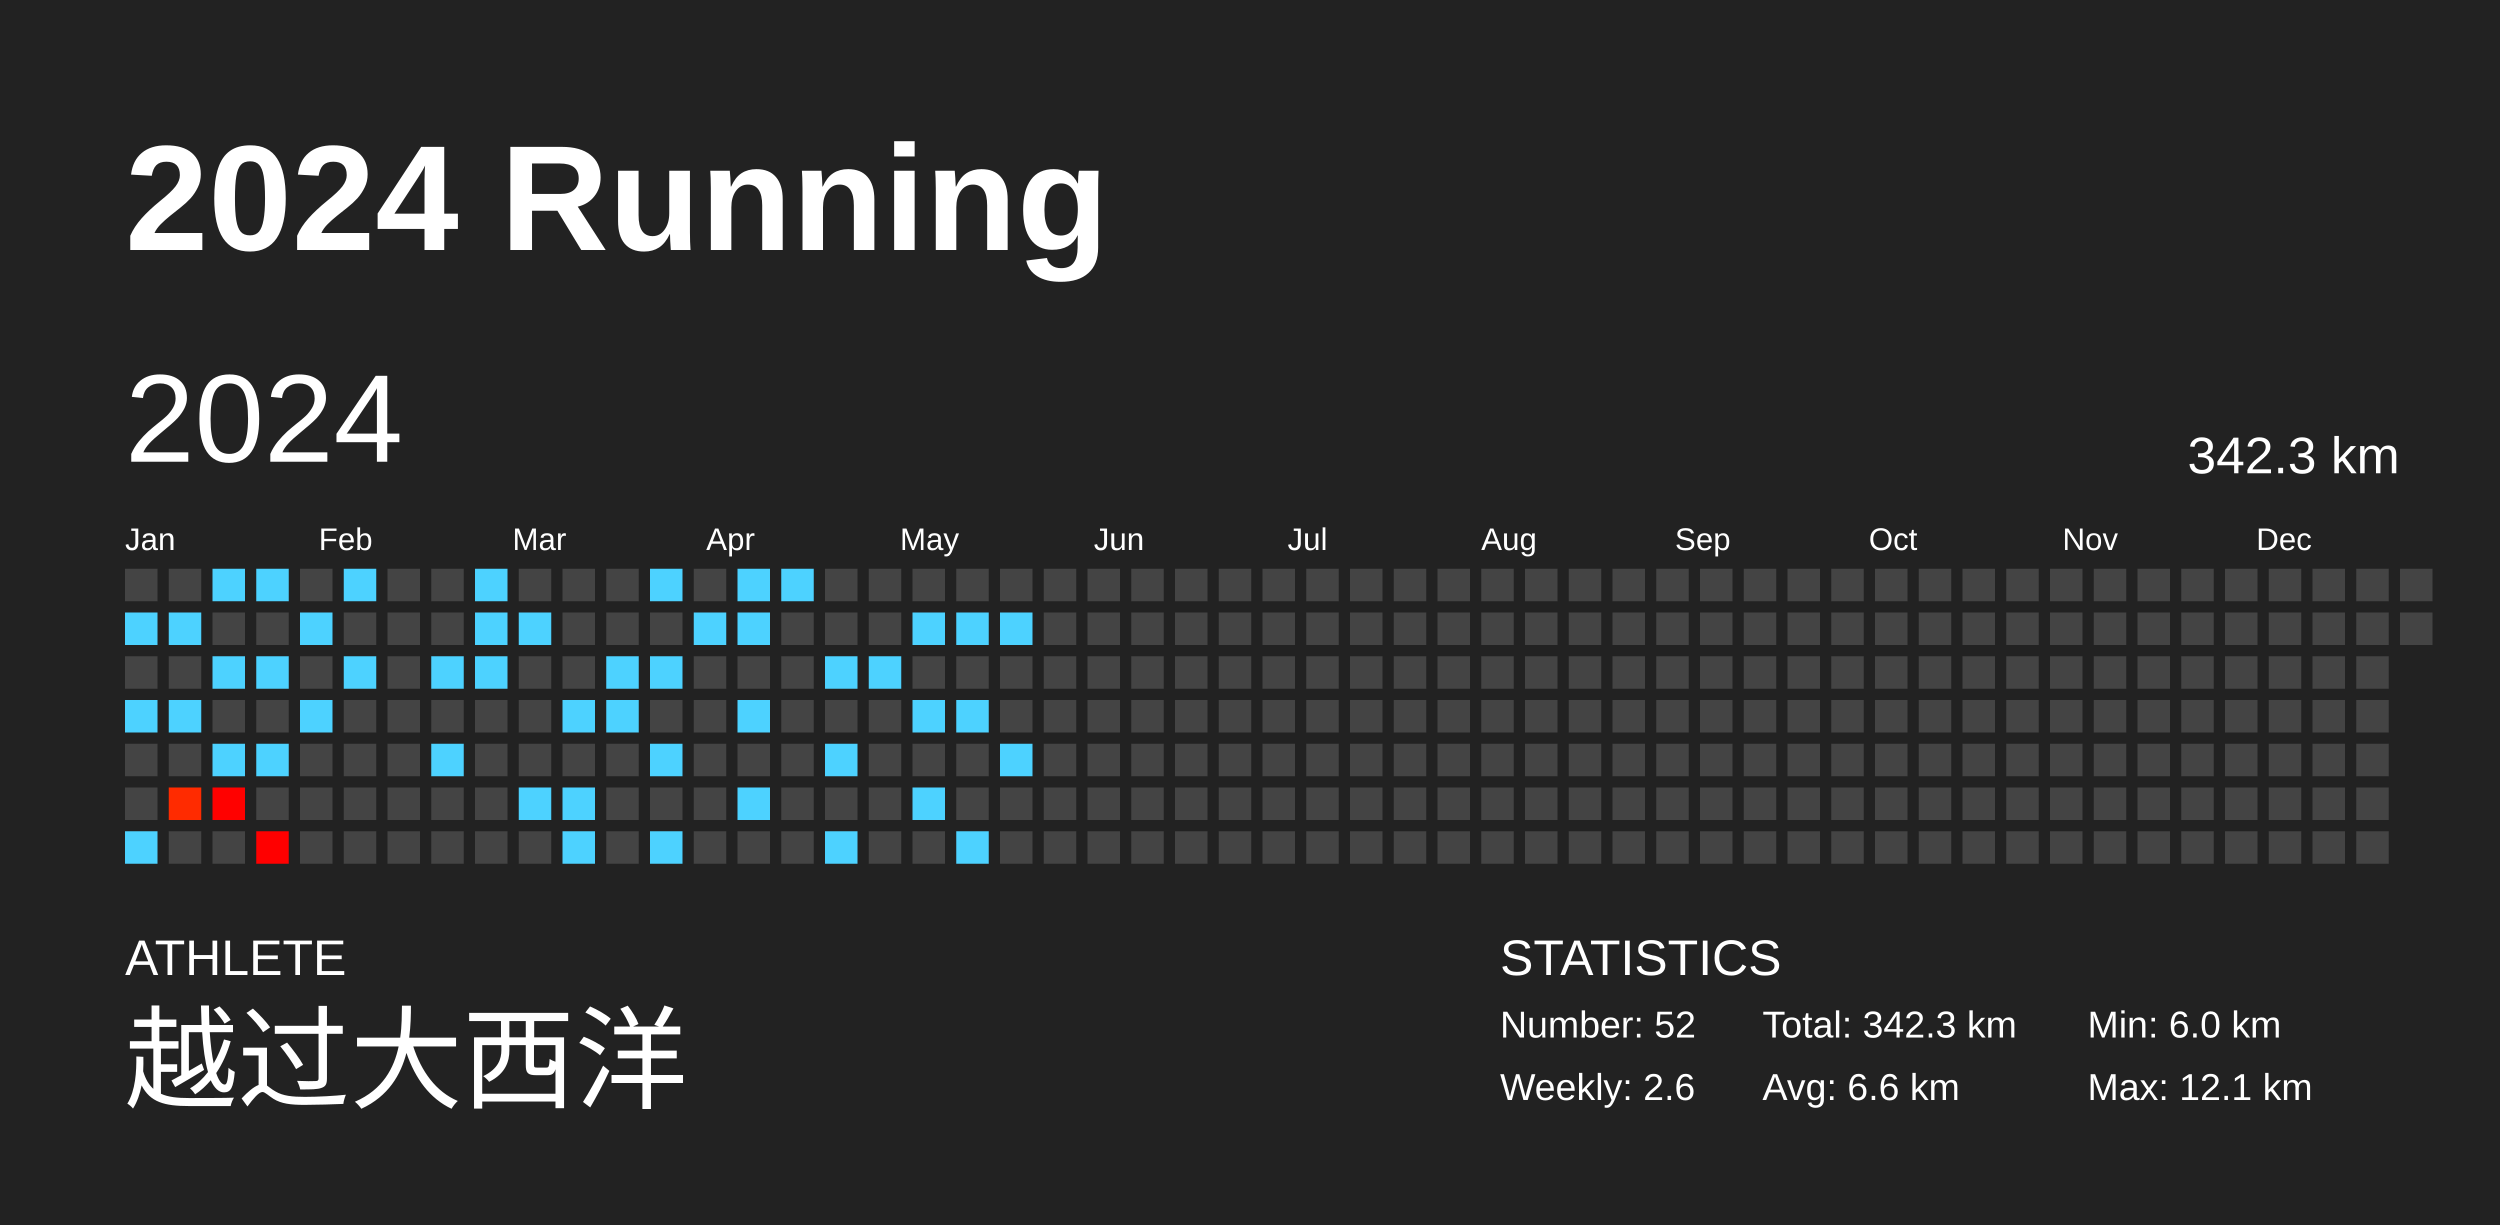
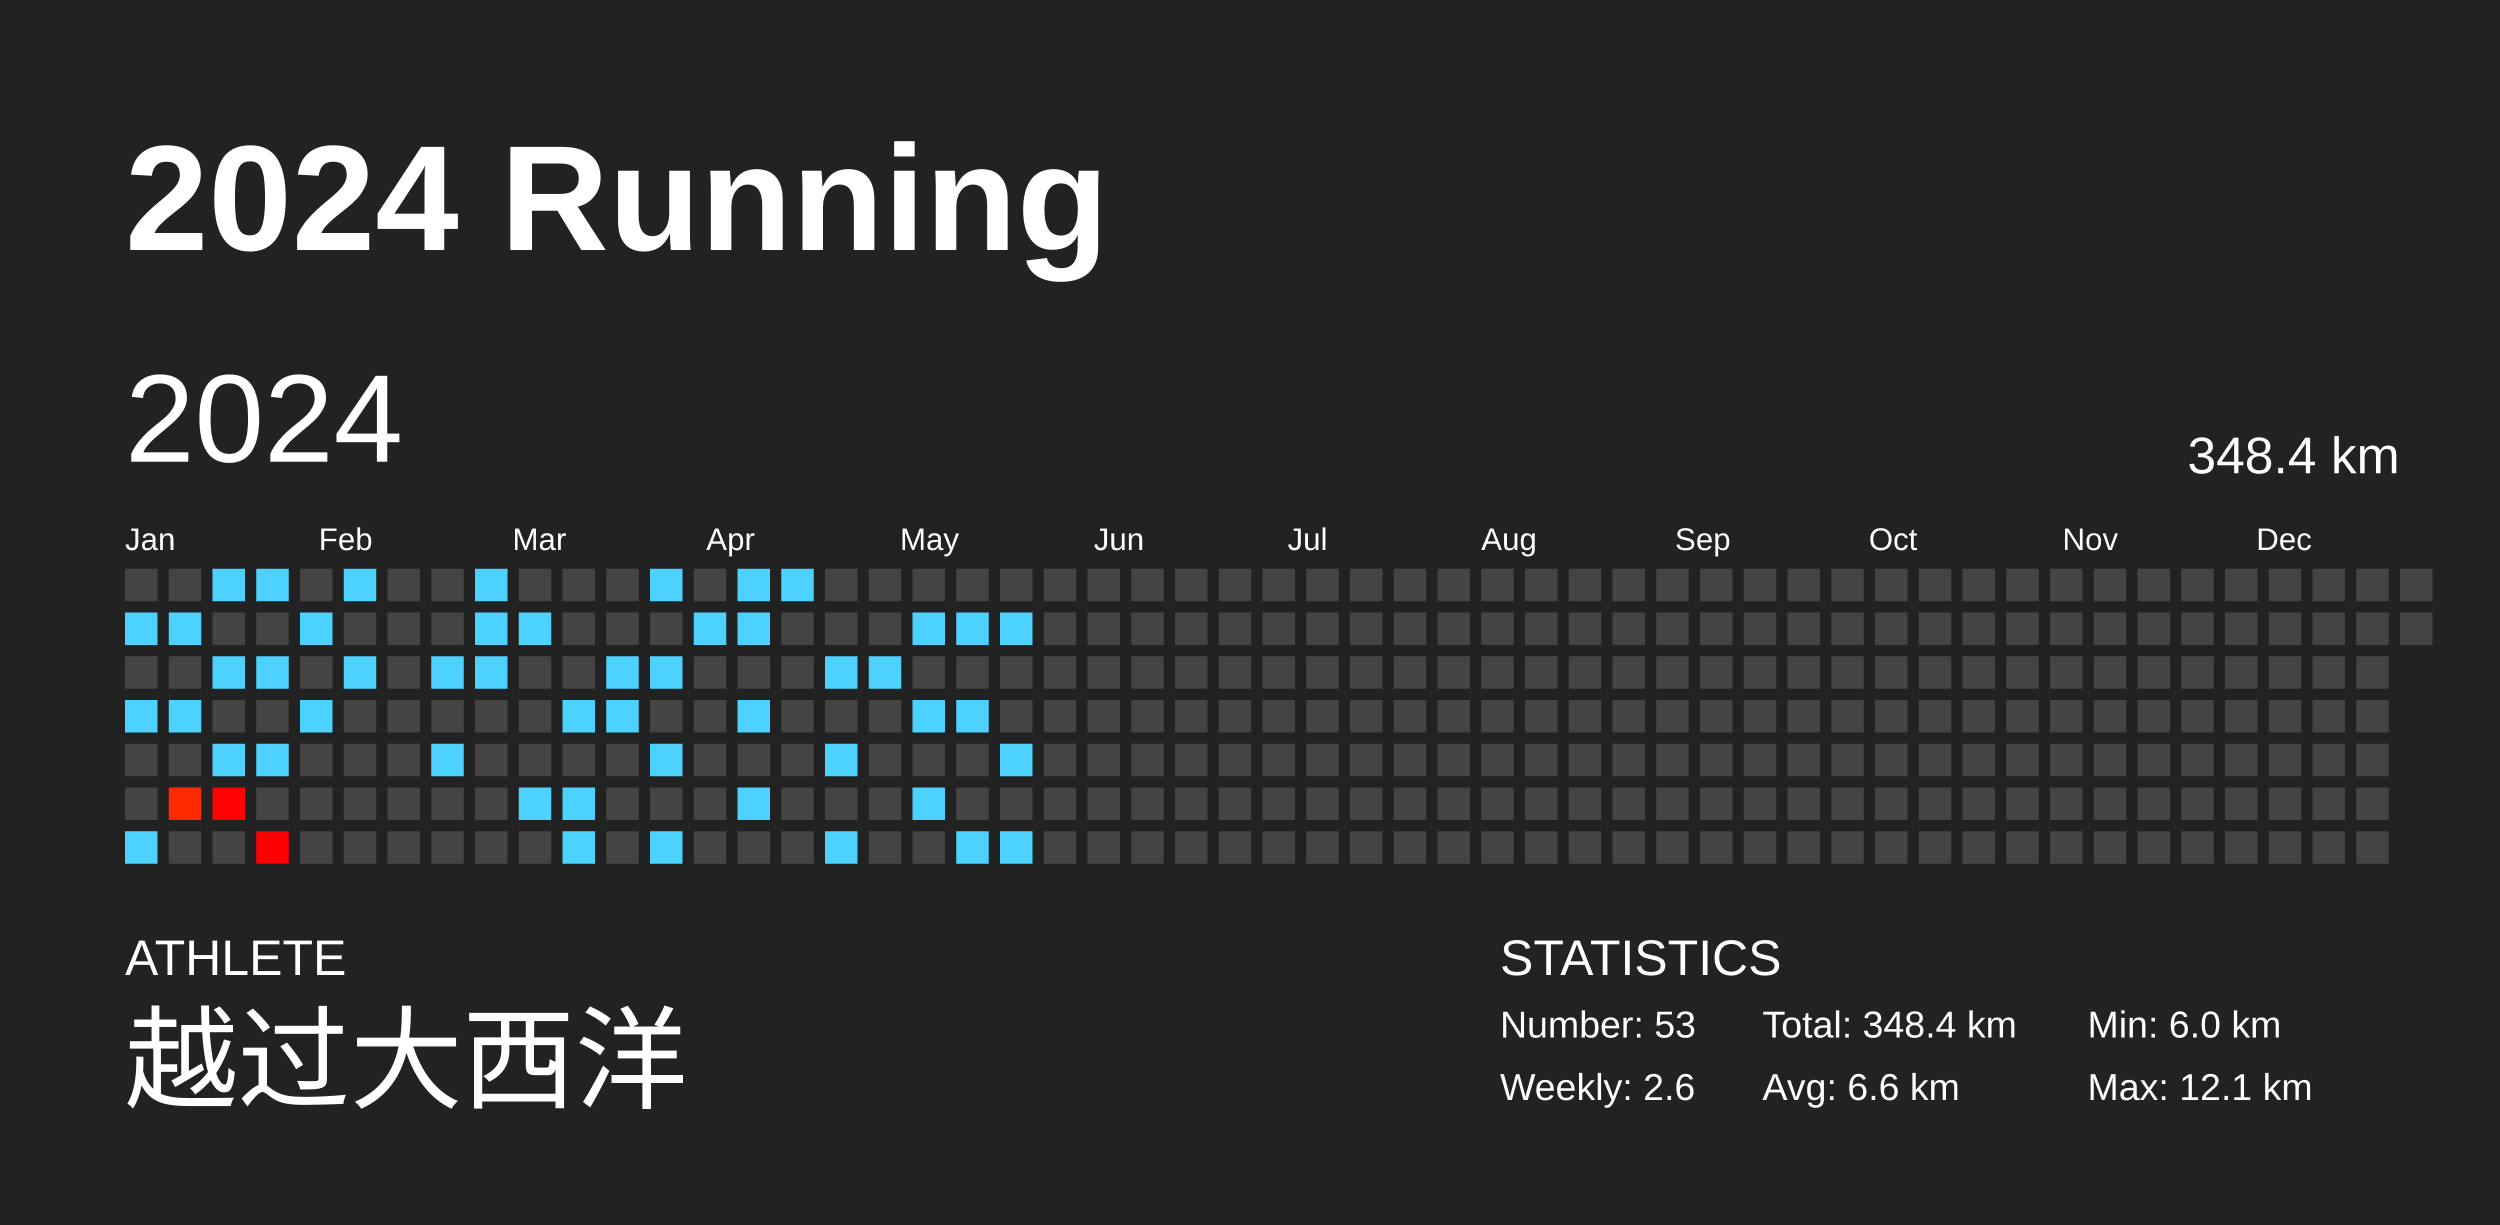
<svg xmlns="http://www.w3.org/2000/svg" baseProfile="full" height="98mm" version="1.1" viewBox="0,0,200,98" width="200mm">
  <defs />
  <rect fill="#222222" height="98" width="200" x="0" y="0" />
  <text fill="#FFFFFF" style="font-size:12px; font-family:Arial; font-weight:bold;" x="10" y="20">2024 Running</text>
  <text fill="#FFFFFF" style="font-size:4px; font-family:Arial" x="10" y="78">ATHLETE</text>
  <text fill="#FFFFFF" style="font-size:9px; font-family:Arial" x="10" y="88">越过大西洋</text>
  <text fill="#FFFFFF" style="font-size:4px; font-family:Arial" x="120" y="78">STATISTICS</text>
-   <text fill="#FFFFFF" style="font-size:3px; font-family:Arial" x="120" y="83">Number: 52</text>
+   <text fill="#FFFFFF" style="font-size:3px; font-family:Arial" x="120" y="83">Number: 53</text>
  <text fill="#FFFFFF" style="font-size:3px; font-family:Arial" x="120" y="88">Weekly: 2.6</text>
-   <text fill="#FFFFFF" style="font-size:3px; font-family:Arial" x="141" y="83">Total: 342.3 km</text>
+   <text fill="#FFFFFF" style="font-size:3px; font-family:Arial" x="141" y="83">Total: 348.4 km</text>
  <text fill="#FFFFFF" style="font-size:3px; font-family:Arial" x="141" y="88">Avg: 6.6 km</text>
  <text fill="#FFFFFF" style="font-size:3px; font-family:Arial" x="167" y="83">Min: 6.0 km</text>
  <text fill="#FFFFFF" style="font-size:3px; font-family:Arial" x="167" y="88">Max: 12.1 km</text>
  <text dominant-baseline="hanging" fill="#FFFFFF" style="font-size:10.0px; font-family:Arial;" x="10" y="30">2024</text>
-   <text dominant-baseline="hanging" fill="#FFFFFF" style="font-size:4.125px; font-family:Arial;" x="175" y="35">342.3 km</text>
+   <text dominant-baseline="hanging" fill="#FFFFFF" style="font-size:4.125px; font-family:Arial;" x="175" y="35">348.4 km</text>
  <text fill="#FFFFFF" style="font-size:2.5px; font-family:Arial" x="10.0" y="44">Jan</text>
  <text fill="#FFFFFF" style="font-size:2.5px; font-family:Arial" x="25.5" y="44">Feb</text>
  <text fill="#FFFFFF" style="font-size:2.5px; font-family:Arial" x="41.0" y="44">Mar</text>
  <text fill="#FFFFFF" style="font-size:2.5px; font-family:Arial" x="56.5" y="44">Apr</text>
  <text fill="#FFFFFF" style="font-size:2.5px; font-family:Arial" x="72.0" y="44">May</text>
  <text fill="#FFFFFF" style="font-size:2.5px; font-family:Arial" x="87.5" y="44">Jun</text>
  <text fill="#FFFFFF" style="font-size:2.5px; font-family:Arial" x="103.0" y="44">Jul</text>
  <text fill="#FFFFFF" style="font-size:2.5px; font-family:Arial" x="118.5" y="44">Aug</text>
  <text fill="#FFFFFF" style="font-size:2.5px; font-family:Arial" x="134.0" y="44">Sep</text>
  <text fill="#FFFFFF" style="font-size:2.5px; font-family:Arial" x="149.5" y="44">Oct</text>
  <text fill="#FFFFFF" style="font-size:2.5px; font-family:Arial" x="165.0" y="44">Nov</text>
  <text fill="#FFFFFF" style="font-size:2.5px; font-family:Arial" x="180.5" y="44">Dec</text>
  <rect fill="#444444" height="2.6" width="2.6" x="10.0" y="45.5" />
  <rect fill="#4dd2ff" height="2.6" width="2.6" x="10.0" y="49.0" />
  <rect fill="#444444" height="2.6" width="2.6" x="10.0" y="52.5" />
  <rect fill="#4dd2ff" height="2.6" width="2.6" x="10.0" y="56.0" />
  <rect fill="#444444" height="2.6" width="2.6" x="10.0" y="59.5" />
  <rect fill="#444444" height="2.6" width="2.6" x="10.0" y="63.0" />
  <rect fill="#4dd2ff" height="2.6" width="2.6" x="10.0" y="66.5" />
  <rect fill="#444444" height="2.6" width="2.6" x="13.5" y="45.5" />
  <rect fill="#4dd2ff" height="2.6" width="2.6" x="13.5" y="49.0" />
  <rect fill="#444444" height="2.6" width="2.6" x="13.5" y="52.5" />
  <rect fill="#4dd2ff" height="2.6" width="2.6" x="13.5" y="56.0" />
  <rect fill="#444444" height="2.6" width="2.6" x="13.5" y="59.5" />
  <rect fill="#ff2b00" height="2.6" width="2.6" x="13.5" y="63.0" />
  <rect fill="#444444" height="2.6" width="2.6" x="13.5" y="66.5" />
  <rect fill="#4dd2ff" height="2.6" width="2.6" x="17.0" y="45.5" />
  <rect fill="#444444" height="2.6" width="2.6" x="17.0" y="49.0" />
  <rect fill="#4dd2ff" height="2.6" width="2.6" x="17.0" y="52.5" />
  <rect fill="#444444" height="2.6" width="2.6" x="17.0" y="56.0" />
  <rect fill="#4dd2ff" height="2.6" width="2.6" x="17.0" y="59.5" />
  <rect fill="#ff0100" height="2.6" width="2.6" x="17.0" y="63.0" />
  <rect fill="#444444" height="2.6" width="2.6" x="17.0" y="66.5" />
  <rect fill="#4dd2ff" height="2.6" width="2.6" x="20.5" y="45.5" />
  <rect fill="#444444" height="2.6" width="2.6" x="20.5" y="49.0" />
  <rect fill="#4dd2ff" height="2.6" width="2.6" x="20.5" y="52.5" />
  <rect fill="#444444" height="2.6" width="2.6" x="20.5" y="56.0" />
  <rect fill="#4dd2ff" height="2.6" width="2.6" x="20.5" y="59.5" />
  <rect fill="#444444" height="2.6" width="2.6" x="20.5" y="63.0" />
  <rect fill="#ff0000" height="2.6" width="2.6" x="20.5" y="66.5" />
  <rect fill="#444444" height="2.6" width="2.6" x="24.0" y="45.5" />
  <rect fill="#4dd2ff" height="2.6" width="2.6" x="24.0" y="49.0" />
  <rect fill="#444444" height="2.6" width="2.6" x="24.0" y="52.5" />
  <rect fill="#4dd2ff" height="2.6" width="2.6" x="24.0" y="56.0" />
  <rect fill="#444444" height="2.6" width="2.6" x="24.0" y="59.5" />
  <rect fill="#444444" height="2.6" width="2.6" x="24.0" y="63.0" />
  <rect fill="#444444" height="2.6" width="2.6" x="24.0" y="66.5" />
  <rect fill="#4dd2ff" height="2.6" width="2.6" x="27.5" y="45.5" />
  <rect fill="#444444" height="2.6" width="2.6" x="27.5" y="49.0" />
  <rect fill="#4dd2ff" height="2.6" width="2.6" x="27.5" y="52.5" />
  <rect fill="#444444" height="2.6" width="2.6" x="27.5" y="56.0" />
  <rect fill="#444444" height="2.6" width="2.6" x="27.5" y="59.5" />
  <rect fill="#444444" height="2.6" width="2.6" x="27.5" y="63.0" />
  <rect fill="#444444" height="2.6" width="2.6" x="27.5" y="66.5" />
  <rect fill="#444444" height="2.6" width="2.6" x="31.0" y="45.5" />
  <rect fill="#444444" height="2.6" width="2.6" x="31.0" y="49.0" />
  <rect fill="#444444" height="2.6" width="2.6" x="31.0" y="52.5" />
  <rect fill="#444444" height="2.6" width="2.6" x="31.0" y="56.0" />
  <rect fill="#444444" height="2.6" width="2.6" x="31.0" y="59.5" />
  <rect fill="#444444" height="2.6" width="2.6" x="31.0" y="63.0" />
  <rect fill="#444444" height="2.6" width="2.6" x="31.0" y="66.5" />
  <rect fill="#444444" height="2.6" width="2.6" x="34.5" y="45.5" />
  <rect fill="#444444" height="2.6" width="2.6" x="34.5" y="49.0" />
  <rect fill="#4dd2ff" height="2.6" width="2.6" x="34.5" y="52.5" />
  <rect fill="#444444" height="2.6" width="2.6" x="34.5" y="56.0" />
  <rect fill="#4dd2ff" height="2.6" width="2.6" x="34.5" y="59.5" />
  <rect fill="#444444" height="2.6" width="2.6" x="34.5" y="63.0" />
  <rect fill="#444444" height="2.6" width="2.6" x="34.5" y="66.5" />
  <rect fill="#4dd2ff" height="2.6" width="2.6" x="38.0" y="45.5" />
  <rect fill="#4dd2ff" height="2.6" width="2.6" x="38.0" y="49.0" />
  <rect fill="#4dd2ff" height="2.6" width="2.6" x="38.0" y="52.5" />
  <rect fill="#444444" height="2.6" width="2.6" x="38.0" y="56.0" />
  <rect fill="#444444" height="2.6" width="2.6" x="38.0" y="59.5" />
  <rect fill="#444444" height="2.6" width="2.6" x="38.0" y="63.0" />
  <rect fill="#444444" height="2.6" width="2.6" x="38.0" y="66.5" />
  <rect fill="#444444" height="2.6" width="2.6" x="41.5" y="45.5" />
  <rect fill="#4dd2ff" height="2.6" width="2.6" x="41.5" y="49.0" />
  <rect fill="#444444" height="2.6" width="2.6" x="41.5" y="52.5" />
  <rect fill="#444444" height="2.6" width="2.6" x="41.5" y="56.0" />
  <rect fill="#444444" height="2.6" width="2.6" x="41.5" y="59.5" />
  <rect fill="#4dd2ff" height="2.6" width="2.6" x="41.5" y="63.0" />
  <rect fill="#444444" height="2.6" width="2.6" x="41.5" y="66.5" />
  <rect fill="#444444" height="2.6" width="2.6" x="45.0" y="45.5" />
  <rect fill="#444444" height="2.6" width="2.6" x="45.0" y="49.0" />
  <rect fill="#444444" height="2.6" width="2.6" x="45.0" y="52.5" />
  <rect fill="#4dd2ff" height="2.6" width="2.6" x="45.0" y="56.0" />
  <rect fill="#444444" height="2.6" width="2.6" x="45.0" y="59.5" />
  <rect fill="#4dd2ff" height="2.6" width="2.6" x="45.0" y="63.0" />
  <rect fill="#4dd2ff" height="2.6" width="2.6" x="45.0" y="66.5" />
  <rect fill="#444444" height="2.6" width="2.6" x="48.5" y="45.5" />
  <rect fill="#444444" height="2.6" width="2.6" x="48.5" y="49.0" />
  <rect fill="#4dd2ff" height="2.6" width="2.6" x="48.5" y="52.5" />
  <rect fill="#4dd2ff" height="2.6" width="2.6" x="48.5" y="56.0" />
  <rect fill="#444444" height="2.6" width="2.6" x="48.5" y="59.5" />
  <rect fill="#444444" height="2.6" width="2.6" x="48.5" y="63.0" />
  <rect fill="#444444" height="2.6" width="2.6" x="48.5" y="66.5" />
  <rect fill="#4dd2ff" height="2.6" width="2.6" x="52.0" y="45.5" />
  <rect fill="#444444" height="2.6" width="2.6" x="52.0" y="49.0" />
  <rect fill="#4dd2ff" height="2.6" width="2.6" x="52.0" y="52.5" />
  <rect fill="#444444" height="2.6" width="2.6" x="52.0" y="56.0" />
  <rect fill="#4dd2ff" height="2.6" width="2.6" x="52.0" y="59.5" />
  <rect fill="#444444" height="2.6" width="2.6" x="52.0" y="63.0" />
  <rect fill="#4dd2ff" height="2.6" width="2.6" x="52.0" y="66.5" />
  <rect fill="#444444" height="2.6" width="2.6" x="55.5" y="45.5" />
  <rect fill="#4dd2ff" height="2.6" width="2.6" x="55.5" y="49.0" />
  <rect fill="#444444" height="2.6" width="2.6" x="55.5" y="52.5" />
  <rect fill="#444444" height="2.6" width="2.6" x="55.5" y="56.0" />
  <rect fill="#444444" height="2.6" width="2.6" x="55.5" y="59.5" />
  <rect fill="#444444" height="2.6" width="2.6" x="55.5" y="63.0" />
  <rect fill="#444444" height="2.6" width="2.6" x="55.5" y="66.5" />
  <rect fill="#4dd2ff" height="2.6" width="2.6" x="59.0" y="45.5" />
  <rect fill="#4dd2ff" height="2.6" width="2.6" x="59.0" y="49.0" />
  <rect fill="#444444" height="2.6" width="2.6" x="59.0" y="52.5" />
  <rect fill="#4dd2ff" height="2.6" width="2.6" x="59.0" y="56.0" />
  <rect fill="#444444" height="2.6" width="2.6" x="59.0" y="59.5" />
  <rect fill="#4dd2ff" height="2.6" width="2.6" x="59.0" y="63.0" />
  <rect fill="#444444" height="2.6" width="2.6" x="59.0" y="66.5" />
  <rect fill="#4dd2ff" height="2.6" width="2.6" x="62.5" y="45.5" />
  <rect fill="#444444" height="2.6" width="2.6" x="62.5" y="49.0" />
  <rect fill="#444444" height="2.6" width="2.6" x="62.5" y="52.5" />
  <rect fill="#444444" height="2.6" width="2.6" x="62.5" y="56.0" />
  <rect fill="#444444" height="2.6" width="2.6" x="62.5" y="59.5" />
  <rect fill="#444444" height="2.6" width="2.6" x="62.5" y="63.0" />
  <rect fill="#444444" height="2.6" width="2.6" x="62.5" y="66.5" />
  <rect fill="#444444" height="2.6" width="2.6" x="66.0" y="45.5" />
  <rect fill="#444444" height="2.6" width="2.6" x="66.0" y="49.0" />
  <rect fill="#4dd2ff" height="2.6" width="2.6" x="66.0" y="52.5" />
  <rect fill="#444444" height="2.6" width="2.6" x="66.0" y="56.0" />
  <rect fill="#4dd2ff" height="2.6" width="2.6" x="66.0" y="59.5" />
  <rect fill="#444444" height="2.6" width="2.6" x="66.0" y="63.0" />
  <rect fill="#4dd2ff" height="2.6" width="2.6" x="66.0" y="66.5" />
  <rect fill="#444444" height="2.6" width="2.6" x="69.5" y="45.5" />
  <rect fill="#444444" height="2.6" width="2.6" x="69.5" y="49.0" />
  <rect fill="#4dd2ff" height="2.6" width="2.6" x="69.5" y="52.5" />
  <rect fill="#444444" height="2.6" width="2.6" x="69.5" y="56.0" />
  <rect fill="#444444" height="2.6" width="2.6" x="69.5" y="59.5" />
  <rect fill="#444444" height="2.6" width="2.6" x="69.5" y="63.0" />
  <rect fill="#444444" height="2.6" width="2.6" x="69.5" y="66.5" />
  <rect fill="#444444" height="2.6" width="2.6" x="73.0" y="45.5" />
  <rect fill="#4dd2ff" height="2.6" width="2.6" x="73.0" y="49.0" />
  <rect fill="#444444" height="2.6" width="2.6" x="73.0" y="52.5" />
  <rect fill="#4dd2ff" height="2.6" width="2.6" x="73.0" y="56.0" />
  <rect fill="#444444" height="2.6" width="2.6" x="73.0" y="59.5" />
  <rect fill="#4dd2ff" height="2.6" width="2.6" x="73.0" y="63.0" />
  <rect fill="#444444" height="2.6" width="2.6" x="73.0" y="66.5" />
  <rect fill="#444444" height="2.6" width="2.6" x="76.5" y="45.5" />
  <rect fill="#4dd2ff" height="2.6" width="2.6" x="76.5" y="49.0" />
  <rect fill="#444444" height="2.6" width="2.6" x="76.5" y="52.5" />
  <rect fill="#4dd2ff" height="2.6" width="2.6" x="76.5" y="56.0" />
  <rect fill="#444444" height="2.6" width="2.6" x="76.5" y="59.5" />
  <rect fill="#444444" height="2.6" width="2.6" x="76.5" y="63.0" />
  <rect fill="#4dd2ff" height="2.6" width="2.6" x="76.5" y="66.5" />
  <rect fill="#444444" height="2.6" width="2.6" x="80.0" y="45.5" />
  <rect fill="#4dd2ff" height="2.6" width="2.6" x="80.0" y="49.0" />
  <rect fill="#444444" height="2.6" width="2.6" x="80.0" y="52.5" />
  <rect fill="#444444" height="2.6" width="2.6" x="80.0" y="56.0" />
  <rect fill="#4dd2ff" height="2.6" width="2.6" x="80.0" y="59.5" />
  <rect fill="#444444" height="2.6" width="2.6" x="80.0" y="63.0" />
-   <rect fill="#444444" height="2.6" width="2.6" x="80.0" y="66.5" />
+   <rect fill="#4dd2ff" height="2.6" width="2.6" x="80.0" y="66.5" />
  <rect fill="#444444" height="2.6" width="2.6" x="83.5" y="45.5" />
  <rect fill="#444444" height="2.6" width="2.6" x="83.5" y="49.0" />
  <rect fill="#444444" height="2.6" width="2.6" x="83.5" y="52.5" />
  <rect fill="#444444" height="2.6" width="2.6" x="83.5" y="56.0" />
  <rect fill="#444444" height="2.6" width="2.6" x="83.5" y="59.5" />
  <rect fill="#444444" height="2.6" width="2.6" x="83.5" y="63.0" />
  <rect fill="#444444" height="2.6" width="2.6" x="83.5" y="66.5" />
  <rect fill="#444444" height="2.6" width="2.6" x="87.0" y="45.5" />
  <rect fill="#444444" height="2.6" width="2.6" x="87.0" y="49.0" />
  <rect fill="#444444" height="2.6" width="2.6" x="87.0" y="52.5" />
  <rect fill="#444444" height="2.6" width="2.6" x="87.0" y="56.0" />
  <rect fill="#444444" height="2.6" width="2.6" x="87.0" y="59.5" />
  <rect fill="#444444" height="2.6" width="2.6" x="87.0" y="63.0" />
  <rect fill="#444444" height="2.6" width="2.6" x="87.0" y="66.5" />
  <rect fill="#444444" height="2.6" width="2.6" x="90.5" y="45.5" />
  <rect fill="#444444" height="2.6" width="2.6" x="90.5" y="49.0" />
  <rect fill="#444444" height="2.6" width="2.6" x="90.5" y="52.5" />
  <rect fill="#444444" height="2.6" width="2.6" x="90.5" y="56.0" />
  <rect fill="#444444" height="2.6" width="2.6" x="90.5" y="59.5" />
  <rect fill="#444444" height="2.6" width="2.6" x="90.5" y="63.0" />
  <rect fill="#444444" height="2.6" width="2.6" x="90.5" y="66.5" />
  <rect fill="#444444" height="2.6" width="2.6" x="94.0" y="45.5" />
  <rect fill="#444444" height="2.6" width="2.6" x="94.0" y="49.0" />
  <rect fill="#444444" height="2.6" width="2.6" x="94.0" y="52.5" />
  <rect fill="#444444" height="2.6" width="2.6" x="94.0" y="56.0" />
  <rect fill="#444444" height="2.6" width="2.6" x="94.0" y="59.5" />
  <rect fill="#444444" height="2.6" width="2.6" x="94.0" y="63.0" />
  <rect fill="#444444" height="2.6" width="2.6" x="94.0" y="66.5" />
  <rect fill="#444444" height="2.6" width="2.6" x="97.5" y="45.5" />
  <rect fill="#444444" height="2.6" width="2.6" x="97.5" y="49.0" />
  <rect fill="#444444" height="2.6" width="2.6" x="97.5" y="52.5" />
  <rect fill="#444444" height="2.6" width="2.6" x="97.5" y="56.0" />
  <rect fill="#444444" height="2.6" width="2.6" x="97.5" y="59.5" />
  <rect fill="#444444" height="2.6" width="2.6" x="97.5" y="63.0" />
  <rect fill="#444444" height="2.6" width="2.6" x="97.5" y="66.5" />
  <rect fill="#444444" height="2.6" width="2.6" x="101.0" y="45.5" />
  <rect fill="#444444" height="2.6" width="2.6" x="101.0" y="49.0" />
  <rect fill="#444444" height="2.6" width="2.6" x="101.0" y="52.5" />
  <rect fill="#444444" height="2.6" width="2.6" x="101.0" y="56.0" />
  <rect fill="#444444" height="2.6" width="2.6" x="101.0" y="59.5" />
  <rect fill="#444444" height="2.6" width="2.6" x="101.0" y="63.0" />
  <rect fill="#444444" height="2.6" width="2.6" x="101.0" y="66.5" />
  <rect fill="#444444" height="2.6" width="2.6" x="104.5" y="45.5" />
  <rect fill="#444444" height="2.6" width="2.6" x="104.5" y="49.0" />
  <rect fill="#444444" height="2.6" width="2.6" x="104.5" y="52.5" />
  <rect fill="#444444" height="2.6" width="2.6" x="104.5" y="56.0" />
  <rect fill="#444444" height="2.6" width="2.6" x="104.5" y="59.5" />
  <rect fill="#444444" height="2.6" width="2.6" x="104.5" y="63.0" />
  <rect fill="#444444" height="2.6" width="2.6" x="104.5" y="66.5" />
  <rect fill="#444444" height="2.6" width="2.6" x="108.0" y="45.5" />
  <rect fill="#444444" height="2.6" width="2.6" x="108.0" y="49.0" />
  <rect fill="#444444" height="2.6" width="2.6" x="108.0" y="52.5" />
  <rect fill="#444444" height="2.6" width="2.6" x="108.0" y="56.0" />
  <rect fill="#444444" height="2.6" width="2.6" x="108.0" y="59.5" />
  <rect fill="#444444" height="2.6" width="2.6" x="108.0" y="63.0" />
  <rect fill="#444444" height="2.6" width="2.6" x="108.0" y="66.5" />
  <rect fill="#444444" height="2.6" width="2.6" x="111.5" y="45.5" />
  <rect fill="#444444" height="2.6" width="2.6" x="111.5" y="49.0" />
  <rect fill="#444444" height="2.6" width="2.6" x="111.5" y="52.5" />
  <rect fill="#444444" height="2.6" width="2.6" x="111.5" y="56.0" />
  <rect fill="#444444" height="2.6" width="2.6" x="111.5" y="59.5" />
  <rect fill="#444444" height="2.6" width="2.6" x="111.5" y="63.0" />
  <rect fill="#444444" height="2.6" width="2.6" x="111.5" y="66.5" />
  <rect fill="#444444" height="2.6" width="2.6" x="115.0" y="45.5" />
  <rect fill="#444444" height="2.6" width="2.6" x="115.0" y="49.0" />
  <rect fill="#444444" height="2.6" width="2.6" x="115.0" y="52.5" />
  <rect fill="#444444" height="2.6" width="2.6" x="115.0" y="56.0" />
  <rect fill="#444444" height="2.6" width="2.6" x="115.0" y="59.5" />
  <rect fill="#444444" height="2.6" width="2.6" x="115.0" y="63.0" />
  <rect fill="#444444" height="2.6" width="2.6" x="115.0" y="66.5" />
  <rect fill="#444444" height="2.6" width="2.6" x="118.5" y="45.5" />
  <rect fill="#444444" height="2.6" width="2.6" x="118.5" y="49.0" />
  <rect fill="#444444" height="2.6" width="2.6" x="118.5" y="52.5" />
  <rect fill="#444444" height="2.6" width="2.6" x="118.5" y="56.0" />
  <rect fill="#444444" height="2.6" width="2.6" x="118.5" y="59.5" />
  <rect fill="#444444" height="2.6" width="2.6" x="118.5" y="63.0" />
  <rect fill="#444444" height="2.6" width="2.6" x="118.5" y="66.5" />
  <rect fill="#444444" height="2.6" width="2.6" x="122.0" y="45.5" />
  <rect fill="#444444" height="2.6" width="2.6" x="122.0" y="49.0" />
  <rect fill="#444444" height="2.6" width="2.6" x="122.0" y="52.5" />
  <rect fill="#444444" height="2.6" width="2.6" x="122.0" y="56.0" />
  <rect fill="#444444" height="2.6" width="2.6" x="122.0" y="59.5" />
  <rect fill="#444444" height="2.6" width="2.6" x="122.0" y="63.0" />
  <rect fill="#444444" height="2.6" width="2.6" x="122.0" y="66.5" />
  <rect fill="#444444" height="2.6" width="2.6" x="125.5" y="45.5" />
  <rect fill="#444444" height="2.6" width="2.6" x="125.5" y="49.0" />
  <rect fill="#444444" height="2.6" width="2.6" x="125.5" y="52.5" />
  <rect fill="#444444" height="2.6" width="2.6" x="125.5" y="56.0" />
  <rect fill="#444444" height="2.6" width="2.6" x="125.5" y="59.5" />
  <rect fill="#444444" height="2.6" width="2.6" x="125.5" y="63.0" />
  <rect fill="#444444" height="2.6" width="2.6" x="125.5" y="66.5" />
  <rect fill="#444444" height="2.6" width="2.6" x="129.0" y="45.5" />
  <rect fill="#444444" height="2.6" width="2.6" x="129.0" y="49.0" />
  <rect fill="#444444" height="2.6" width="2.6" x="129.0" y="52.5" />
  <rect fill="#444444" height="2.6" width="2.6" x="129.0" y="56.0" />
  <rect fill="#444444" height="2.6" width="2.6" x="129.0" y="59.5" />
  <rect fill="#444444" height="2.6" width="2.6" x="129.0" y="63.0" />
  <rect fill="#444444" height="2.6" width="2.6" x="129.0" y="66.5" />
  <rect fill="#444444" height="2.6" width="2.6" x="132.5" y="45.5" />
  <rect fill="#444444" height="2.6" width="2.6" x="132.5" y="49.0" />
  <rect fill="#444444" height="2.6" width="2.6" x="132.5" y="52.5" />
  <rect fill="#444444" height="2.6" width="2.6" x="132.5" y="56.0" />
  <rect fill="#444444" height="2.6" width="2.6" x="132.5" y="59.5" />
  <rect fill="#444444" height="2.6" width="2.6" x="132.5" y="63.0" />
  <rect fill="#444444" height="2.6" width="2.6" x="132.5" y="66.5" />
  <rect fill="#444444" height="2.6" width="2.6" x="136.0" y="45.5" />
  <rect fill="#444444" height="2.6" width="2.6" x="136.0" y="49.0" />
  <rect fill="#444444" height="2.6" width="2.6" x="136.0" y="52.5" />
  <rect fill="#444444" height="2.6" width="2.6" x="136.0" y="56.0" />
  <rect fill="#444444" height="2.6" width="2.6" x="136.0" y="59.5" />
  <rect fill="#444444" height="2.6" width="2.6" x="136.0" y="63.0" />
  <rect fill="#444444" height="2.6" width="2.6" x="136.0" y="66.5" />
  <rect fill="#444444" height="2.6" width="2.6" x="139.5" y="45.5" />
  <rect fill="#444444" height="2.6" width="2.6" x="139.5" y="49.0" />
  <rect fill="#444444" height="2.6" width="2.6" x="139.5" y="52.5" />
  <rect fill="#444444" height="2.6" width="2.6" x="139.5" y="56.0" />
  <rect fill="#444444" height="2.6" width="2.6" x="139.5" y="59.5" />
  <rect fill="#444444" height="2.6" width="2.6" x="139.5" y="63.0" />
  <rect fill="#444444" height="2.6" width="2.6" x="139.5" y="66.5" />
  <rect fill="#444444" height="2.6" width="2.6" x="143.0" y="45.5" />
  <rect fill="#444444" height="2.6" width="2.6" x="143.0" y="49.0" />
  <rect fill="#444444" height="2.6" width="2.6" x="143.0" y="52.5" />
  <rect fill="#444444" height="2.6" width="2.6" x="143.0" y="56.0" />
  <rect fill="#444444" height="2.6" width="2.6" x="143.0" y="59.5" />
  <rect fill="#444444" height="2.6" width="2.6" x="143.0" y="63.0" />
  <rect fill="#444444" height="2.6" width="2.6" x="143.0" y="66.5" />
  <rect fill="#444444" height="2.6" width="2.6" x="146.5" y="45.5" />
  <rect fill="#444444" height="2.6" width="2.6" x="146.5" y="49.0" />
  <rect fill="#444444" height="2.6" width="2.6" x="146.5" y="52.5" />
  <rect fill="#444444" height="2.6" width="2.6" x="146.5" y="56.0" />
  <rect fill="#444444" height="2.6" width="2.6" x="146.5" y="59.5" />
  <rect fill="#444444" height="2.6" width="2.6" x="146.5" y="63.0" />
  <rect fill="#444444" height="2.6" width="2.6" x="146.5" y="66.5" />
  <rect fill="#444444" height="2.6" width="2.6" x="150.0" y="45.5" />
  <rect fill="#444444" height="2.6" width="2.6" x="150.0" y="49.0" />
  <rect fill="#444444" height="2.6" width="2.6" x="150.0" y="52.5" />
  <rect fill="#444444" height="2.6" width="2.6" x="150.0" y="56.0" />
  <rect fill="#444444" height="2.6" width="2.6" x="150.0" y="59.5" />
  <rect fill="#444444" height="2.6" width="2.6" x="150.0" y="63.0" />
  <rect fill="#444444" height="2.6" width="2.6" x="150.0" y="66.5" />
  <rect fill="#444444" height="2.6" width="2.6" x="153.5" y="45.5" />
  <rect fill="#444444" height="2.6" width="2.6" x="153.5" y="49.0" />
  <rect fill="#444444" height="2.6" width="2.6" x="153.5" y="52.5" />
  <rect fill="#444444" height="2.6" width="2.6" x="153.5" y="56.0" />
  <rect fill="#444444" height="2.6" width="2.6" x="153.5" y="59.5" />
  <rect fill="#444444" height="2.6" width="2.6" x="153.5" y="63.0" />
  <rect fill="#444444" height="2.6" width="2.6" x="153.5" y="66.5" />
  <rect fill="#444444" height="2.6" width="2.6" x="157.0" y="45.5" />
  <rect fill="#444444" height="2.6" width="2.6" x="157.0" y="49.0" />
  <rect fill="#444444" height="2.6" width="2.6" x="157.0" y="52.5" />
  <rect fill="#444444" height="2.6" width="2.6" x="157.0" y="56.0" />
  <rect fill="#444444" height="2.6" width="2.6" x="157.0" y="59.5" />
  <rect fill="#444444" height="2.6" width="2.6" x="157.0" y="63.0" />
  <rect fill="#444444" height="2.6" width="2.6" x="157.0" y="66.5" />
  <rect fill="#444444" height="2.6" width="2.6" x="160.5" y="45.5" />
  <rect fill="#444444" height="2.6" width="2.6" x="160.5" y="49.0" />
  <rect fill="#444444" height="2.6" width="2.6" x="160.5" y="52.5" />
  <rect fill="#444444" height="2.6" width="2.6" x="160.5" y="56.0" />
  <rect fill="#444444" height="2.6" width="2.6" x="160.5" y="59.5" />
  <rect fill="#444444" height="2.6" width="2.6" x="160.5" y="63.0" />
  <rect fill="#444444" height="2.6" width="2.6" x="160.5" y="66.5" />
  <rect fill="#444444" height="2.6" width="2.6" x="164.0" y="45.5" />
  <rect fill="#444444" height="2.6" width="2.6" x="164.0" y="49.0" />
  <rect fill="#444444" height="2.6" width="2.6" x="164.0" y="52.5" />
  <rect fill="#444444" height="2.6" width="2.6" x="164.0" y="56.0" />
  <rect fill="#444444" height="2.6" width="2.6" x="164.0" y="59.5" />
  <rect fill="#444444" height="2.6" width="2.6" x="164.0" y="63.0" />
  <rect fill="#444444" height="2.6" width="2.6" x="164.0" y="66.5" />
  <rect fill="#444444" height="2.6" width="2.6" x="167.5" y="45.5" />
  <rect fill="#444444" height="2.6" width="2.6" x="167.5" y="49.0" />
  <rect fill="#444444" height="2.6" width="2.6" x="167.5" y="52.5" />
  <rect fill="#444444" height="2.6" width="2.6" x="167.5" y="56.0" />
  <rect fill="#444444" height="2.6" width="2.6" x="167.5" y="59.5" />
  <rect fill="#444444" height="2.6" width="2.6" x="167.5" y="63.0" />
  <rect fill="#444444" height="2.6" width="2.6" x="167.5" y="66.5" />
  <rect fill="#444444" height="2.6" width="2.6" x="171.0" y="45.5" />
  <rect fill="#444444" height="2.6" width="2.6" x="171.0" y="49.0" />
  <rect fill="#444444" height="2.6" width="2.6" x="171.0" y="52.5" />
  <rect fill="#444444" height="2.6" width="2.6" x="171.0" y="56.0" />
  <rect fill="#444444" height="2.6" width="2.6" x="171.0" y="59.5" />
  <rect fill="#444444" height="2.6" width="2.6" x="171.0" y="63.0" />
  <rect fill="#444444" height="2.6" width="2.6" x="171.0" y="66.5" />
  <rect fill="#444444" height="2.6" width="2.6" x="174.5" y="45.5" />
  <rect fill="#444444" height="2.6" width="2.6" x="174.5" y="49.0" />
  <rect fill="#444444" height="2.6" width="2.6" x="174.5" y="52.5" />
  <rect fill="#444444" height="2.6" width="2.6" x="174.5" y="56.0" />
  <rect fill="#444444" height="2.6" width="2.6" x="174.5" y="59.5" />
  <rect fill="#444444" height="2.6" width="2.6" x="174.5" y="63.0" />
  <rect fill="#444444" height="2.6" width="2.6" x="174.5" y="66.5" />
  <rect fill="#444444" height="2.6" width="2.6" x="178.0" y="45.5" />
  <rect fill="#444444" height="2.6" width="2.6" x="178.0" y="49.0" />
  <rect fill="#444444" height="2.6" width="2.6" x="178.0" y="52.5" />
  <rect fill="#444444" height="2.6" width="2.6" x="178.0" y="56.0" />
  <rect fill="#444444" height="2.6" width="2.6" x="178.0" y="59.5" />
  <rect fill="#444444" height="2.6" width="2.6" x="178.0" y="63.0" />
  <rect fill="#444444" height="2.6" width="2.6" x="178.0" y="66.5" />
  <rect fill="#444444" height="2.6" width="2.6" x="181.5" y="45.5" />
  <rect fill="#444444" height="2.6" width="2.6" x="181.5" y="49.0" />
  <rect fill="#444444" height="2.6" width="2.6" x="181.5" y="52.5" />
  <rect fill="#444444" height="2.6" width="2.6" x="181.5" y="56.0" />
  <rect fill="#444444" height="2.6" width="2.6" x="181.5" y="59.5" />
  <rect fill="#444444" height="2.6" width="2.6" x="181.5" y="63.0" />
  <rect fill="#444444" height="2.6" width="2.6" x="181.5" y="66.5" />
  <rect fill="#444444" height="2.6" width="2.6" x="185.0" y="45.5" />
  <rect fill="#444444" height="2.6" width="2.6" x="185.0" y="49.0" />
  <rect fill="#444444" height="2.6" width="2.6" x="185.0" y="52.5" />
  <rect fill="#444444" height="2.6" width="2.6" x="185.0" y="56.0" />
  <rect fill="#444444" height="2.6" width="2.6" x="185.0" y="59.5" />
  <rect fill="#444444" height="2.6" width="2.6" x="185.0" y="63.0" />
  <rect fill="#444444" height="2.6" width="2.6" x="185.0" y="66.5" />
  <rect fill="#444444" height="2.6" width="2.6" x="188.5" y="45.5" />
  <rect fill="#444444" height="2.6" width="2.6" x="188.5" y="49.0" />
  <rect fill="#444444" height="2.6" width="2.6" x="188.5" y="52.5" />
  <rect fill="#444444" height="2.6" width="2.6" x="188.5" y="56.0" />
  <rect fill="#444444" height="2.6" width="2.6" x="188.5" y="59.5" />
  <rect fill="#444444" height="2.6" width="2.6" x="188.5" y="63.0" />
  <rect fill="#444444" height="2.6" width="2.6" x="188.5" y="66.5" />
  <rect fill="#444444" height="2.6" width="2.6" x="192.0" y="45.5" />
  <rect fill="#444444" height="2.6" width="2.6" x="192.0" y="49.0" />
</svg>
